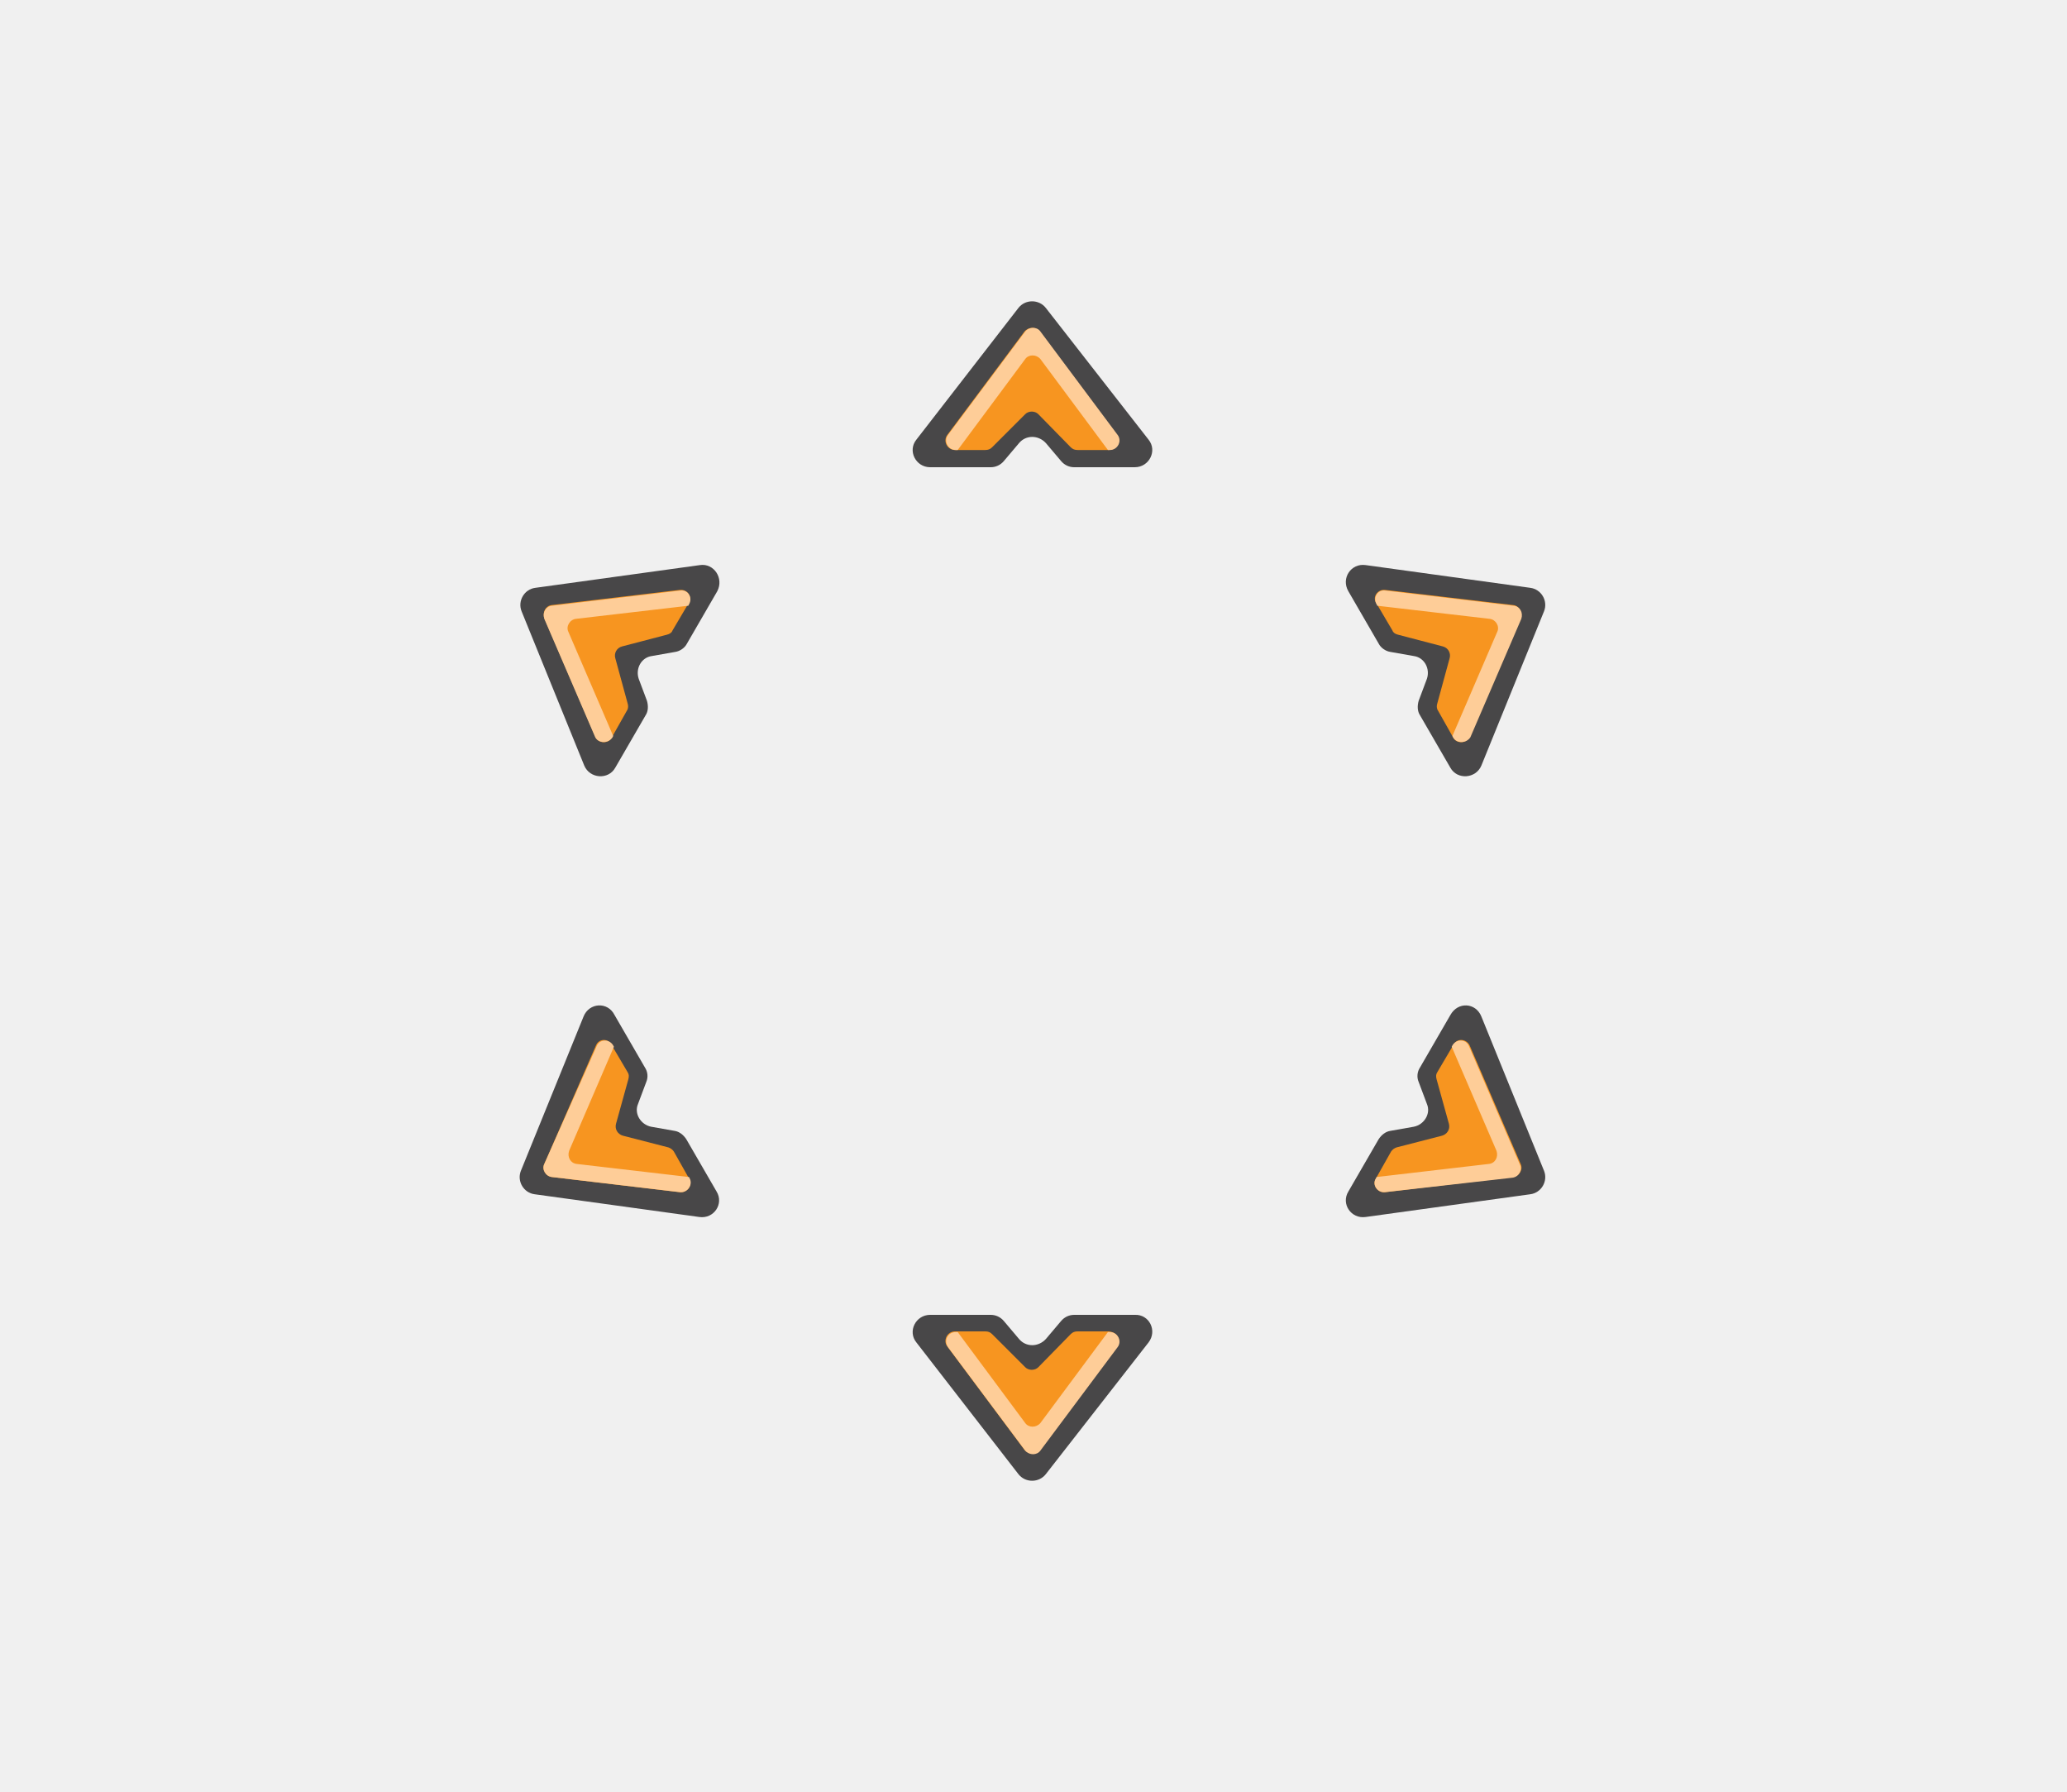
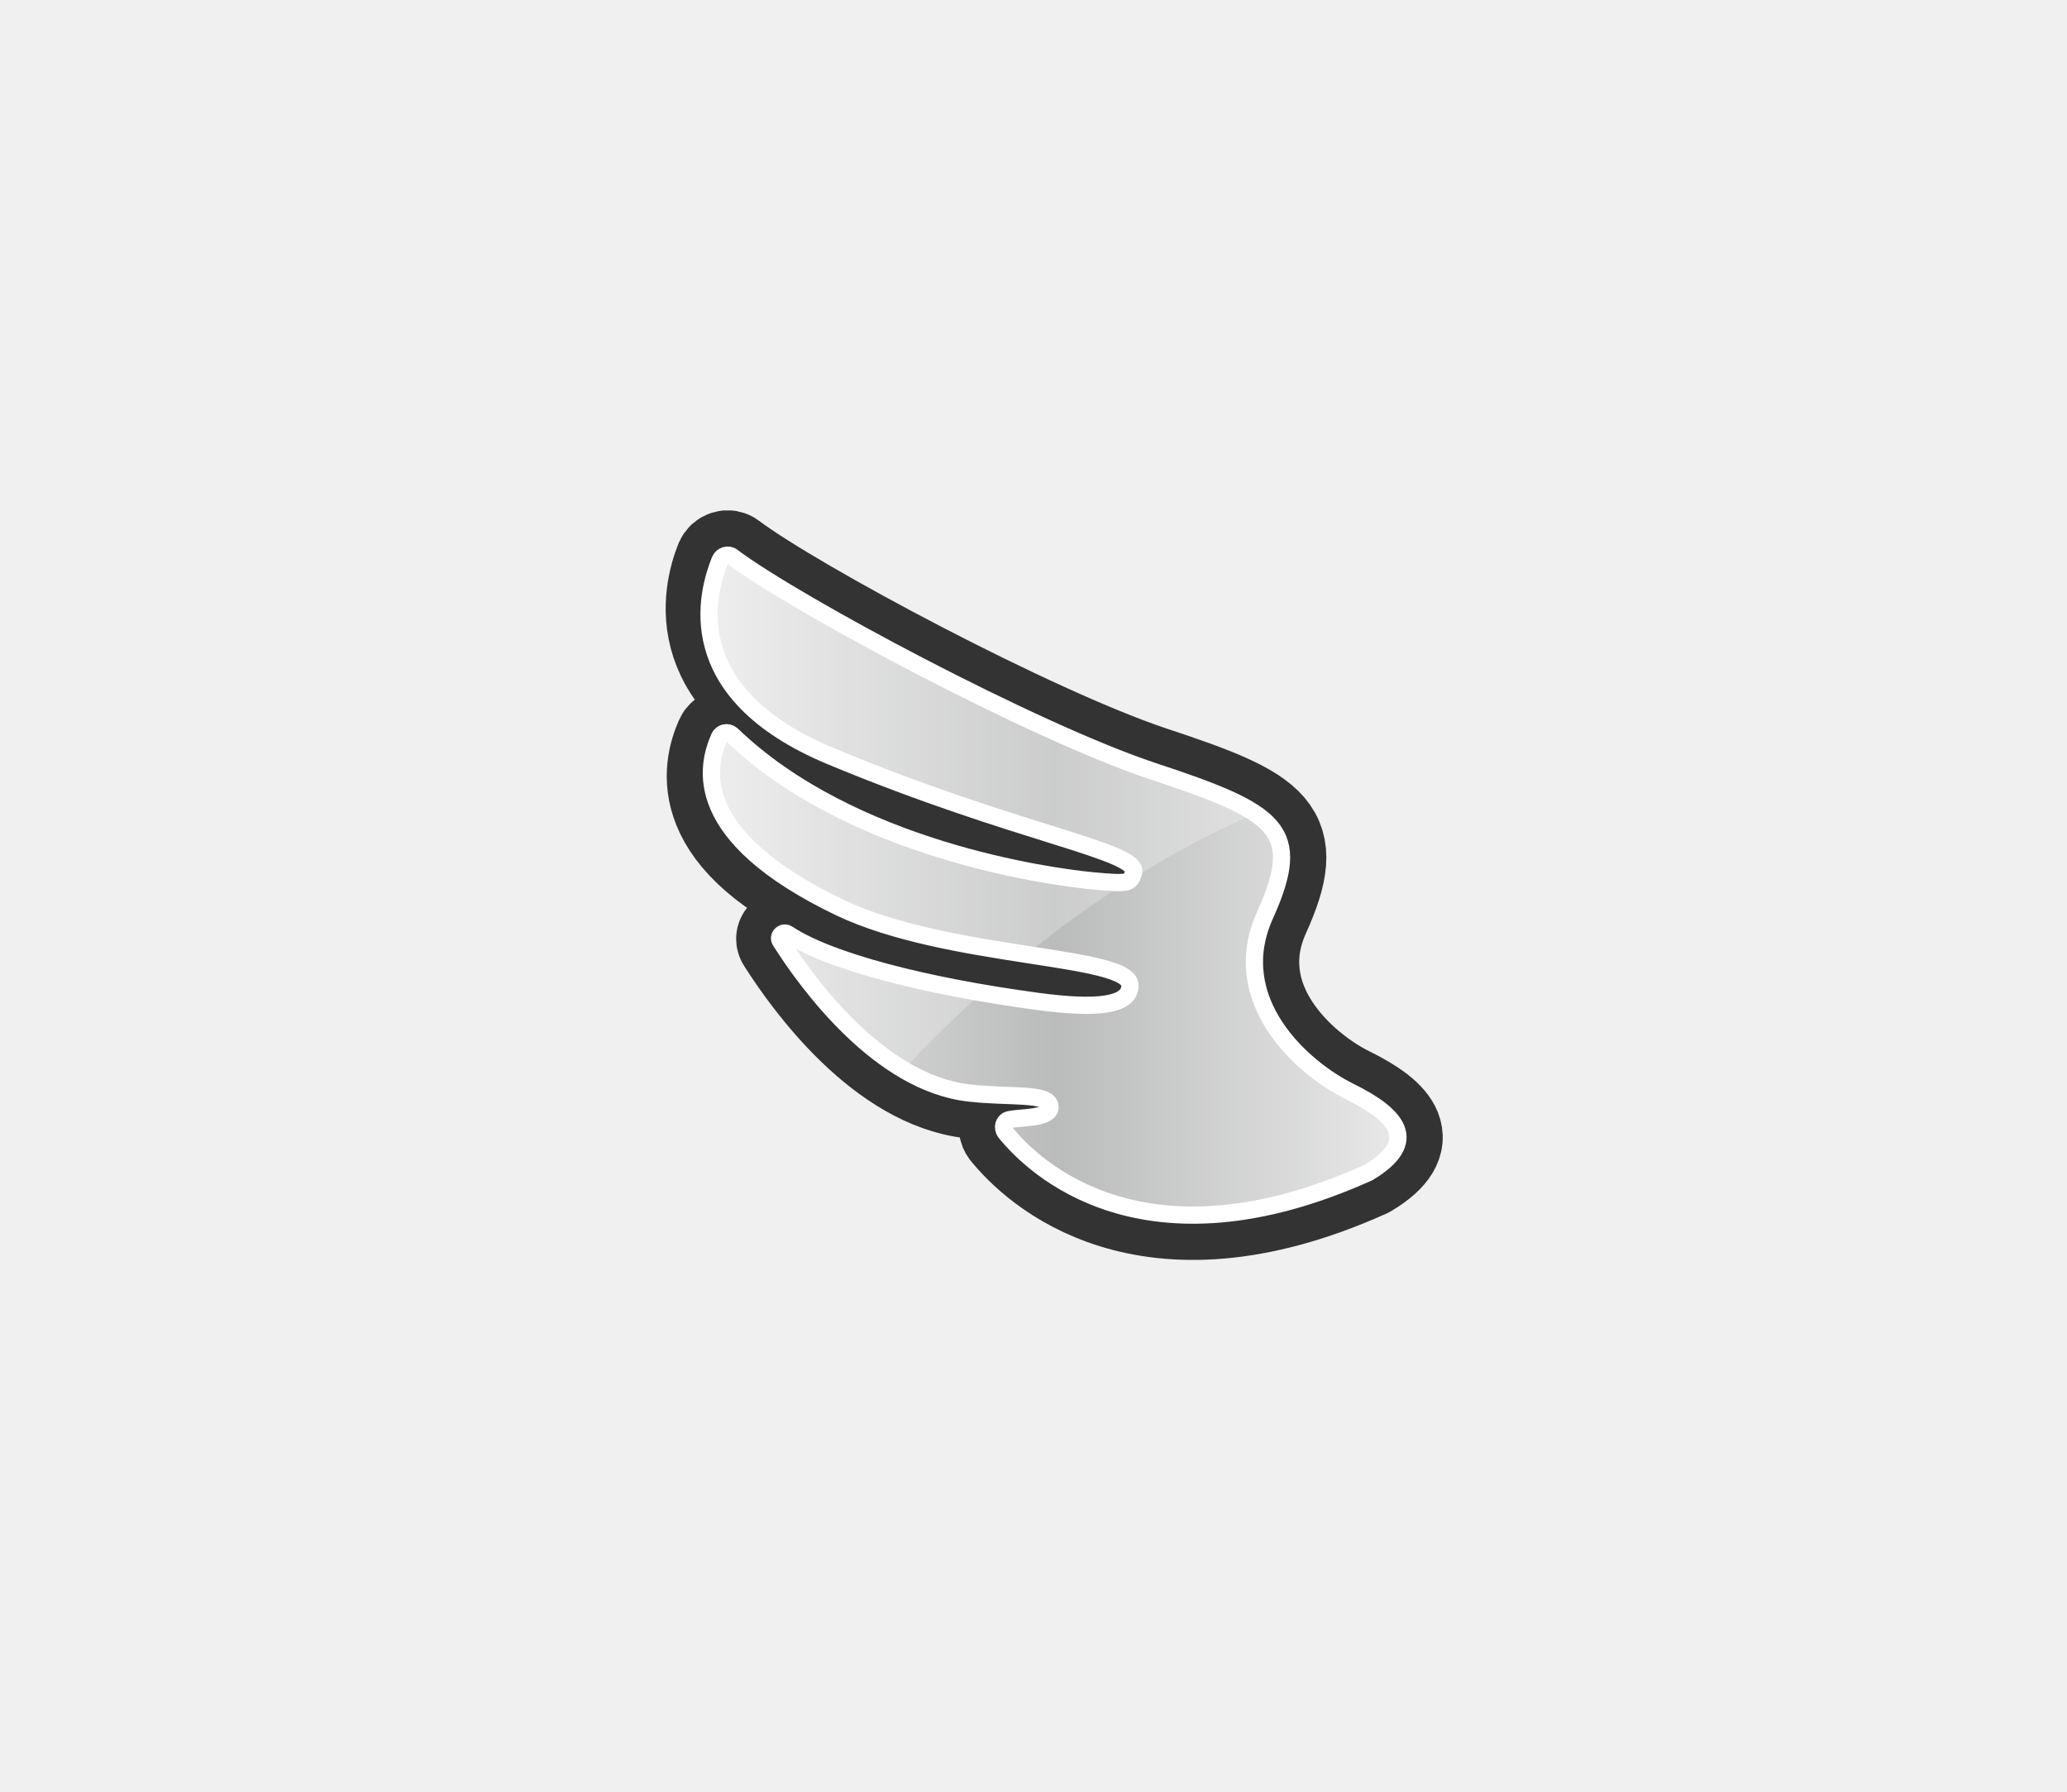
- <svg xmlns="http://www.w3.org/2000/svg" version="1.0" id="speed" x="0px" y="0px" width="300px" height="260px" viewBox="0 0 300 260" style="enable-background:new 0 0 300 260;" xml:space="preserve">
+ <svg xmlns="http://www.w3.org/2000/svg" version="1.0" x="0px" y="0px" width="300px" height="260px" viewBox="0 0 300 260" style="enable-background:new 0 0 300 260;" xml:space="preserve">
  <style type="text/css">
- 	.st0{fill:#484748;}
- 	.st1{fill:#F79520;}
- 	.st2{fill:#FECD98;}
+ 	.st0{display:none;}
+ 	.st1{display:inline;}
+ 	.st2{fill:#484748;}
+ 	.st3{fill:#F79520;}
+ 	.st4{fill:#FECD98;}
+ 	.st5{fill:none;stroke:#333333;stroke-width:13;stroke-miterlimit:10;}
+ 	.st6{fill:url(#XMLID_5_);}
+ 	.st7{fill:none;stroke:#FFFFFF;stroke-width:2.5;stroke-miterlimit:10;}
+ 	.st8{display:inline;opacity:0.75;}
+ 	.st9{opacity:0.25;}
+ 	.st10{fill:#FFFFFF;}
</style>
-   <g id="Calque_22">
-     <g id="Calque_23">
-       <path id="XMLID_134_" class="st0" d="M166.7,63.8l-14.9-19.1c-1-1.3-3-1.3-4,0L133,63.8c-1.3,1.6-0.1,4,2,4h8.8    c0.7,0,1.4-0.3,1.9-0.9l2.2-2.6c1-1.2,2.8-1.2,3.9,0l2.2,2.6c0.5,0.6,1.2,0.9,1.9,0.9h8.8C166.8,67.8,168,65.4,166.7,63.8z" />
-       <path id="XMLID_128_" class="st1" d="M162.1,63.1l-11.2-15c-0.5-0.7-1.6-0.7-2.2,0l-11.2,15c-0.7,0.9,0,2.2,1.1,2.2h4.4    c0.4,0,0.7-0.1,1-0.4l4.8-4.8c0.5-0.5,1.4-0.5,1.9,0l4.7,4.8c0.3,0.3,0.6,0.4,1,0.4h4.5C162.2,65.3,162.8,64,162.1,63.1z" />
-       <path id="XMLID_138_" class="st2" d="M138.7,65.3h0.3l9.8-13.2c0.5-0.7,1.6-0.7,2.2,0l9.8,13.2h0.3c1.1,0,1.8-1.3,1.1-2.2    l-11.2-15c-0.5-0.7-1.6-0.7-2.2,0l-11.2,15C136.9,64,137.6,65.3,138.7,65.3z" />
+   <g id="speed" class="st0">
+     <g id="Calque_22" class="st1">
+       <g id="Calque_23">
+         <path id="XMLID_134_" class="st2" d="M166.7,63.8l-14.9-19.1c-1-1.3-3-1.3-4,0L133,63.8c-1.3,1.6-0.1,4,2,4h8.8     c0.7,0,1.4-0.3,1.9-0.9l2.2-2.6c1-1.2,2.8-1.2,3.9,0l2.2,2.6c0.5,0.6,1.2,0.9,1.9,0.9h8.8C166.8,67.8,168,65.4,166.7,63.8z" />
+         <path id="XMLID_128_" class="st3" d="M162.1,63.1l-11.2-15c-0.5-0.7-1.6-0.7-2.2,0l-11.2,15c-0.7,0.9,0,2.2,1.1,2.2h4.4     c0.4,0,0.7-0.1,1-0.4l4.8-4.8c0.5-0.5,1.4-0.5,1.9,0l4.7,4.8c0.3,0.3,0.6,0.4,1,0.4h4.5C162.2,65.3,162.8,64,162.1,63.1z" />
+         <path id="XMLID_138_" class="st4" d="M138.7,65.3h0.3l9.8-13.2c0.5-0.7,1.6-0.7,2.2,0l9.8,13.2h0.3c1.1,0,1.8-1.3,1.1-2.2     l-11.2-15c-0.5-0.7-1.6-0.7-2.2,0l-11.2,15C136.9,64,137.6,65.3,138.7,65.3z" />
+       </g>
+       <g id="Calque_23_-_copie_2">
+         <path id="XMLID_137_" class="st2" d="M166.7,194.8l-14.9,19.1c-1,1.3-3,1.3-4,0L133,194.8c-1.3-1.6-0.1-4,2-4h8.8     c0.7,0,1.4,0.3,1.9,0.9l2.2,2.6c1,1.2,2.8,1.2,3.9,0l2.2-2.6c0.5-0.6,1.2-0.9,1.9-0.9h8.8C166.8,190.7,168,193.1,166.7,194.8z" />
+         <path id="XMLID_136_" class="st3" d="M162.1,195.4l-11.2,15c-0.5,0.7-1.6,0.7-2.2,0l-11.2-15c-0.7-0.9,0-2.2,1.1-2.2h4.4     c0.4,0,0.7,0.1,1,0.4l4.8,4.8c0.5,0.5,1.4,0.5,1.9,0l4.7-4.8c0.3-0.3,0.6-0.4,1-0.4h4.5C162.2,193.3,162.8,194.5,162.1,195.4z" />
+         <path id="XMLID_135_" class="st4" d="M138.7,193.3h0.3l9.8,13.2c0.5,0.7,1.6,0.7,2.2,0l9.8-13.2h0.3c1.1,0,1.8,1.3,1.1,2.2     l-11.2,15c-0.5,0.7-1.6,0.7-2.2,0l-11.2-15C136.9,194.5,137.6,193.3,138.7,193.3z" />
+       </g>
    </g>
-     <g id="Calque_23_-_copie_2">
-       <path id="XMLID_137_" class="st0" d="M166.7,194.8l-14.9,19.1c-1,1.3-3,1.3-4,0L133,194.8c-1.3-1.6-0.1-4,2-4h8.8    c0.7,0,1.4,0.3,1.9,0.9l2.2,2.6c1,1.2,2.8,1.2,3.9,0l2.2-2.6c0.5-0.6,1.2-0.9,1.9-0.9h8.8C166.8,190.7,168,193.1,166.7,194.8z" />
-       <path id="XMLID_136_" class="st1" d="M162.1,195.4l-11.2,15c-0.5,0.7-1.6,0.7-2.2,0l-11.2-15c-0.7-0.9,0-2.2,1.1-2.2h4.4    c0.4,0,0.7,0.1,1,0.4l4.8,4.8c0.5,0.5,1.4,0.5,1.9,0l4.7-4.8c0.3-0.3,0.6-0.4,1-0.4h4.5C162.2,193.3,162.8,194.5,162.1,195.4z" />
-       <path id="XMLID_135_" class="st2" d="M138.7,193.3h0.3l9.8,13.2c0.5,0.7,1.6,0.7,2.2,0l9.8-13.2h0.3c1.1,0,1.8,1.3,1.1,2.2    l-11.2,15c-0.5,0.7-1.6,0.7-2.2,0l-11.2-15C136.9,194.5,137.6,193.3,138.7,193.3z" />
+     <g id="Calque_22_-_copie" class="st1">
+       <g id="Calque_23_-_copie">
+         <path id="XMLID_142_" class="st2" d="M101.6,82l-23.9,3.3c-1.6,0.2-2.6,1.9-2,3.4l9.1,22.4c0.8,1.9,3.5,2.1,4.5,0.3l4.4-7.6     c0.4-0.6,0.4-1.4,0.2-2.1l-1.2-3.2c-0.5-1.5,0.4-3.1,1.9-3.3l3.4-0.6c0.7-0.1,1.4-0.6,1.7-1.2l4.4-7.6     C105.1,83.9,103.6,81.7,101.6,82z" />
+         <path id="XMLID_141_" class="st3" d="M98.7,85.6l-18.6,2.2c-0.9,0.1-1.4,1-1.1,1.9l7.4,17.2c0.4,1,1.9,1.1,2.4,0.1l2.2-3.9     c0.2-0.3,0.2-0.7,0.1-1l-1.8-6.6c-0.2-0.7,0.2-1.5,1-1.7l6.5-1.7c0.4-0.1,0.7-0.3,0.8-0.6l2.3-3.9     C100.6,86.7,99.8,85.5,98.7,85.6z" />
+         <path id="XMLID_140_" class="st4" d="M88.9,107l0.1-0.2l-6.5-15.1c-0.4-0.8,0.2-1.8,1.1-1.9l16.3-1.9l0.1-0.2     c0.6-1-0.2-2.2-1.3-2l-18.6,2.2c-0.9,0.1-1.4,1-1.1,1.9l7.4,17.2C86.9,107.9,88.3,107.9,88.9,107z" />
+       </g>
+       <g id="Calque_23_-_copie_3">
+         <path id="XMLID_146_" class="st2" d="M215,147.5l9.1,22.4c0.6,1.5-0.4,3.2-2,3.4l-23.9,3.3c-2.1,0.3-3.6-1.9-2.5-3.7l4.4-7.6     c0.4-0.6,1-1.1,1.7-1.2l3.4-0.6c1.5-0.3,2.5-1.9,1.9-3.3l-1.2-3.2c-0.3-0.7-0.2-1.5,0.2-2.1l4.4-7.6     C211.6,145.3,214.2,145.5,215,147.5z" />
+         <path id="XMLID_145_" class="st3" d="M213.3,151.7l7.4,17.2c0.4,0.8-0.2,1.8-1.1,1.9L201,173c-1.1,0.1-1.9-1.1-1.3-2l2.2-3.9     c0.2-0.3,0.5-0.5,0.8-0.6l6.6-1.7c0.7-0.2,1.2-0.9,1-1.7l-1.8-6.5c-0.1-0.4-0.1-0.7,0.1-1l2.3-3.9     C211.4,150.6,212.8,150.7,213.3,151.7z" />
+         <path id="XMLID_144_" class="st4" d="M199.7,171l0.1-0.2l16.3-1.9c0.9-0.1,1.4-1,1.1-1.9l-6.5-15.1l0.1-0.2c0.6-1,2-0.9,2.4,0.1     l7.4,17.2c0.4,0.8-0.2,1.8-1.1,1.9L201,173C199.9,173.1,199.1,171.9,199.7,171z" />
+       </g>
+     </g>
+     <g id="Calque_22_-_copie_2" class="st1">
+       <g id="Calque_23_-_copie_4_1_">
+         <path id="XMLID_148_" class="st2" d="M84.7,147.5l-9.1,22.4c-0.6,1.5,0.4,3.2,2,3.4l23.9,3.3c2.1,0.3,3.6-1.9,2.5-3.7l-4.4-7.6     c-0.4-0.6-1-1.1-1.7-1.2l-3.4-0.6c-1.5-0.3-2.5-1.9-1.9-3.3l1.2-3.2c0.3-0.7,0.2-1.5-0.2-2.1l-4.4-7.6     C88.2,145.3,85.5,145.5,84.7,147.5z" />
+         <path id="XMLID_147_" class="st3" d="M86.5,151.7L79,168.9c-0.4,0.8,0.2,1.8,1.1,1.9l18.6,2.2c1.1,0.1,1.9-1.1,1.3-2l-2.2-3.9     c-0.2-0.3-0.5-0.5-0.8-0.6l-6.6-1.7c-0.7-0.2-1.2-0.9-1-1.7l1.8-6.5c0.1-0.4,0.1-0.7-0.1-1l-2.3-3.9     C88.3,150.6,86.9,150.7,86.5,151.7z" />
+         <path id="XMLID_143_" class="st4" d="M100.1,171l-0.1-0.2l-16.3-1.9c-0.9-0.1-1.4-1-1.1-1.9l6.5-15.1l-0.1-0.2     c-0.6-1-2-0.9-2.4,0.1L79,168.9c-0.4,0.8,0.2,1.8,1.1,1.9l18.6,2.2C99.8,173.1,100.6,171.9,100.1,171z" />
+       </g>
+       <g id="Calque_23_-_copie_4">
+         <path id="XMLID_152_" class="st2" d="M198.2,82l23.9,3.3c1.6,0.2,2.6,1.9,2,3.4l-9.1,22.4c-0.8,1.9-3.5,2.1-4.5,0.3l-4.4-7.6     c-0.4-0.6-0.4-1.4-0.2-2.1l1.2-3.2c0.5-1.5-0.4-3.1-1.9-3.3l-3.4-0.6c-0.7-0.1-1.4-0.6-1.7-1.2l-4.4-7.6     C194.6,83.9,196.1,81.7,198.2,82z" />
+         <path id="XMLID_151_" class="st3" d="M201,85.6l18.6,2.2c0.9,0.1,1.4,1,1.1,1.9l-7.4,17.2c-0.4,1-1.9,1.1-2.4,0.1l-2.2-3.9     c-0.2-0.3-0.2-0.7-0.1-1l1.8-6.6c0.2-0.7-0.2-1.5-1-1.7l-6.5-1.7c-0.4-0.1-0.7-0.3-0.8-0.6l-2.3-3.9     C199.1,86.7,199.9,85.5,201,85.6z" />
+         <path id="XMLID_150_" class="st4" d="M210.9,107l-0.1-0.2l6.5-15.1c0.4-0.8-0.2-1.8-1.1-1.9l-16.3-1.9l-0.1-0.2     c-0.6-1,0.2-2.2,1.3-2l18.6,2.2c0.9,0.1,1.4,1,1.1,1.9l-7.4,17.2C212.8,107.9,211.4,107.9,210.9,107z" />
+       </g>
    </g>
  </g>
-   <g id="Calque_22_-_copie">
-     <g id="Calque_23_-_copie">
-       <path id="XMLID_142_" class="st0" d="M101.6,82l-23.9,3.3c-1.6,0.2-2.6,1.9-2,3.4l9.1,22.4c0.8,1.9,3.5,2.1,4.5,0.3l4.4-7.6    c0.4-0.6,0.4-1.4,0.2-2.1l-1.2-3.2c-0.5-1.5,0.4-3.1,1.9-3.3l3.4-0.6c0.7-0.1,1.4-0.6,1.7-1.2l4.4-7.6    C105.1,83.9,103.6,81.7,101.6,82z" />
-       <path id="XMLID_141_" class="st1" d="M98.7,85.6l-18.6,2.2c-0.9,0.1-1.4,1-1.1,1.9l7.4,17.2c0.4,1,1.9,1.1,2.4,0.1l2.2-3.9    c0.2-0.3,0.2-0.7,0.1-1l-1.8-6.6c-0.2-0.7,0.2-1.5,1-1.7l6.5-1.7c0.4-0.1,0.7-0.3,0.8-0.6l2.3-3.9C100.6,86.7,99.8,85.5,98.7,85.6    z" />
-       <path id="XMLID_140_" class="st2" d="M88.9,107l0.1-0.2l-6.5-15.1c-0.4-0.8,0.2-1.8,1.1-1.9l16.3-1.9l0.1-0.2c0.6-1-0.2-2.2-1.3-2    l-18.6,2.2c-0.9,0.1-1.4,1-1.1,1.9l7.4,17.2C86.9,107.9,88.3,107.9,88.9,107z" />
+   <g id="Calque_52_-_copie">
+     <path id="XMLID_4_" class="st5" d="M145.9,164.3c4.1,5.1,20.1,20.5,52.6,5.9c0.1,0,0.1-0.1,0.2-0.1c7.4-4.5,4.1-8.3-2.8-11.7   c-6.9-3.4-17.9-13.2-12.3-25.6c5.6-12.4,1.9-14.9-16.3-20.9c-17.4-5.8-51.8-24.2-61-31.1c-0.6-0.5-1.5-0.2-1.8,0.5   c-1.8,4.5-5.5,18.7,17.2,26.9c27.1,9.8,35.6,13.5,35.6,13.5s7.9,3,7.3,5.1c-0.4,1.6-0.7,2.4-6.1,1.1c-2.7-0.7-39.1-10.4-52.2-21.2   c-0.6-0.5-1.5-0.3-1.8,0.4c-1.8,4.1-4.8,15,17.5,24.7c12.1,5.2,23.7,7.1,27.1,7.6c0.6,0.1,1.2,0.1,1.8,0.2   c2.9,0.1,13.3,0.6,13.2,3.5c-0.1,2.4-2.4,3.3-11.1,2.1c-16.3-2.2-32.5-5.6-38.5-9.6c-0.7-0.4-1.5,0.4-1,1.1   c4,6.3,14.4,20.5,27.3,22c12.5,1.5,8.5,3.1,5.8,3.9C145.7,162.7,145.4,163.6,145.9,164.3z" />
+     <linearGradient id="XMLID_5_" gradientUnits="userSpaceOnUse" x1="102.93" y1="128.422" x2="202.891" y2="128.422">
+       <stop offset="0" style="stop-color:#E8E8E8" />
+       <stop offset="0.5" style="stop-color:#BABBBB" />
+       <stop offset="1" style="stop-color:#E8E8E8" />
+     </linearGradient>
+     <path id="XMLID_3_" class="st6" d="M145.9,164.3c4.1,5.1,20.1,20.5,52.6,5.9c0.1,0,0.1-0.1,0.2-0.1c7.4-4.5,4.1-8.3-2.8-11.7   c-6.9-3.4-17.9-13.2-12.3-25.6c5.6-12.4,1.9-14.9-16.3-20.9c-17.4-5.8-51.8-24.2-61-31.1c-0.6-0.5-1.5-0.2-1.8,0.5   c-1.8,4.5-6.2,19.1,16,28.4c27.6,11.5,45.1,13.8,44,17c-0.5,1.5-0.6,1.6-6.1,1.1c-6.1-0.6-34.9-4.5-52.2-21.2   c-0.6-0.5-1.5-0.3-1.8,0.4c-1.8,4.1-4.4,14.2,17.5,24.7c15.8,7.5,42.1,6.8,42.1,11.3c0,2.9-4.7,3.5-13.5,2.3   c-16.3-2.2-30.2-5.8-36.2-9.8c-0.7-0.4-1.5,0.4-1,1.1c4,6.3,14.4,20.5,27.3,22c5.9,0.7,11.7-0.1,11.8,2c0.1,1.8-4.6,1.5-6,1.9   C145.7,162.7,145.4,163.6,145.9,164.3z" />
+     <path id="XMLID_2_" class="st7" d="M145.9,164.3c4.1,5.1,20.1,20.5,52.6,5.9c0.1,0,0.1-0.1,0.2-0.1c7.4-4.5,4.1-8.3-2.8-11.7   c-6.9-3.4-17.9-13.2-12.3-25.6c5.6-12.4,1.9-14.9-16.3-20.9c-17.4-5.8-51.8-24.2-61-31.1c-0.6-0.5-1.5-0.2-1.8,0.5   c-1.8,4.5-6.2,19.1,16,28.4c27.6,11.5,45.1,13.8,44,17c-0.5,1.5-0.6,1.6-6.1,1.1c-6.1-0.6-34.9-4.5-52.2-21.2   c-0.6-0.5-1.5-0.3-1.8,0.4c-1.8,4.1-4.4,14.2,17.5,24.7c15.8,7.5,42.1,6.8,42.1,11.3c0,2.9-4.7,3.5-13.5,2.3   c-16.3-2.2-30.2-5.8-36.2-9.8c-0.7-0.4-1.5,0.4-1,1.1c4,6.3,14.4,20.5,27.3,22c5.9,0.7,11.7-0.1,11.8,2c0.1,1.8-4.6,1.5-6,1.9   C145.7,162.7,145.4,163.6,145.9,164.3z" />
+     <g id="Calque_13" class="st0">
+       <path id="XMLID_8_" class="st8" d="M122.3,109c18.3,7.6,32.1,11.2,39.1,13.7c-0.7-2.5-2.7-4.6-4.9-6.2    c-13.1-10.1-30.9-12.2-44.4-21.7c-3.1-2.2-6-5-7.4-8.5C104.1,92.7,106.3,102.3,122.3,109z" />
+       <path id="XMLID_7_" class="st8" d="M123.7,131.1c11.6,5.5,28.9,6.6,37.3,8.6c-1.1-1.9-2.9-3.4-4.8-4.6c-13.9-9-31.8-9.7-46-18.1    c-1.8-1.1-3.6-2.4-5.1-3.9C105.8,117.9,109.8,124.4,123.7,131.1z" />
+       <path id="XMLID_9_" class="st8" d="M142.7,157.2c2.7,0.3,5.5,0.3,7.6,0.4c-0.4-2.7-2.6-5-4.8-6.8c-8.6-7-18.6-8-28.8-12.5    C121.1,145,130.3,155.8,142.7,157.2z" />
    </g>
-     <g id="Calque_23_-_copie_3">
-       <path id="XMLID_146_" class="st0" d="M215,147.5l9.1,22.4c0.6,1.5-0.4,3.2-2,3.4l-23.9,3.3c-2.1,0.3-3.6-1.9-2.5-3.7l4.4-7.6    c0.4-0.6,1-1.1,1.7-1.2l3.4-0.6c1.5-0.3,2.5-1.9,1.9-3.3l-1.2-3.2c-0.3-0.7-0.2-1.5,0.2-2.1l4.4-7.6    C211.6,145.3,214.2,145.5,215,147.5z" />
-       <path id="XMLID_145_" class="st1" d="M213.3,151.7l7.4,17.2c0.4,0.8-0.2,1.8-1.1,1.9L201,173c-1.1,0.1-1.9-1.1-1.3-2l2.2-3.9    c0.2-0.3,0.5-0.5,0.8-0.6l6.6-1.7c0.7-0.2,1.2-0.9,1-1.7l-1.8-6.5c-0.1-0.4-0.1-0.7,0.1-1l2.3-3.9    C211.4,150.6,212.8,150.7,213.3,151.7z" />
-       <path id="XMLID_144_" class="st2" d="M199.7,171l0.1-0.2l16.3-1.9c0.9-0.1,1.4-1,1.1-1.9l-6.5-15.1l0.1-0.2c0.6-1,2-0.9,2.4,0.1    l7.4,17.2c0.4,0.8-0.2,1.8-1.1,1.9L201,173C199.9,173.1,199.1,171.9,199.7,171z" />
+     <g id="XMLID_6_" class="st9">
+       <path id="XMLID_10_" class="st10" d="M114.5,135.4c-0.7-0.4-1.5,0.4-1,1.1c3,4.7,9.4,13.7,17.8,18.6c3.4-3.7,7.2-7.4,11.4-11.2    C129.9,141.8,119.5,138.7,114.5,135.4z" />
+       <path id="XMLID_11_" class="st10" d="M106.3,80.7c-0.6-0.5-1.5-0.2-1.8,0.5c-1.8,4.5-6.2,19.1,16,28.4c27.6,11.5,45.1,13.8,44,17    c-0.5,1.5-0.6,1.6-6.1,1.1c-6.1-0.6-34.9-4.5-52.2-21.2c-0.6-0.5-1.5-0.3-1.8,0.4c-1.8,4.1-4.4,14.2,17.5,24.7    c8,3.8,18.6,5.5,27.2,6.8c9.4-7.6,20.4-14.8,33-20.3c-3-2.1-7.9-3.9-15-6.2C149.9,106.1,115.4,87.7,106.3,80.7z" />
    </g>
  </g>
-   <g id="Calque_22_-_copie_2">
-     <g id="Calque_23_-_copie_4_1_">
-       <path id="XMLID_148_" class="st0" d="M84.7,147.5l-9.1,22.4c-0.6,1.5,0.4,3.2,2,3.4l23.9,3.3c2.1,0.3,3.6-1.9,2.5-3.7l-4.4-7.6    c-0.4-0.6-1-1.1-1.7-1.2l-3.4-0.6c-1.5-0.3-2.5-1.9-1.9-3.3l1.2-3.2c0.3-0.7,0.2-1.5-0.2-2.1l-4.4-7.6    C88.2,145.3,85.5,145.5,84.7,147.5z" />
-       <path id="XMLID_147_" class="st1" d="M86.5,151.7L79,168.9c-0.4,0.8,0.2,1.8,1.1,1.9l18.6,2.2c1.1,0.1,1.9-1.1,1.3-2l-2.2-3.9    c-0.2-0.3-0.5-0.5-0.8-0.6l-6.6-1.7c-0.7-0.2-1.2-0.9-1-1.7l1.8-6.5c0.1-0.4,0.1-0.7-0.1-1l-2.3-3.9    C88.3,150.6,86.9,150.7,86.5,151.7z" />
-       <path id="XMLID_143_" class="st2" d="M100.1,171l-0.1-0.2l-16.3-1.9c-0.9-0.1-1.4-1-1.1-1.9l6.5-15.1l-0.1-0.2    c-0.6-1-2-0.9-2.4,0.1L79,168.9c-0.4,0.8,0.2,1.8,1.1,1.9l18.6,2.2C99.8,173.1,100.6,171.9,100.1,171z" />
-     </g>
-     <g id="Calque_23_-_copie_4">
-       <path id="XMLID_152_" class="st0" d="M198.2,82l23.9,3.3c1.6,0.2,2.6,1.9,2,3.4l-9.1,22.4c-0.8,1.9-3.5,2.1-4.5,0.3l-4.4-7.6    c-0.4-0.6-0.4-1.4-0.2-2.1l1.2-3.2c0.5-1.5-0.4-3.1-1.9-3.3l-3.4-0.6c-0.7-0.1-1.4-0.6-1.7-1.2l-4.4-7.6    C194.6,83.9,196.1,81.7,198.2,82z" />
-       <path id="XMLID_151_" class="st1" d="M201,85.6l18.6,2.2c0.9,0.1,1.4,1,1.1,1.9l-7.4,17.2c-0.4,1-1.9,1.1-2.4,0.1l-2.2-3.9    c-0.2-0.3-0.2-0.7-0.1-1l1.8-6.6c0.2-0.7-0.2-1.5-1-1.7l-6.5-1.7c-0.4-0.1-0.7-0.3-0.8-0.6l-2.3-3.9    C199.1,86.7,199.9,85.5,201,85.6z" />
-       <path id="XMLID_150_" class="st2" d="M210.9,107l-0.1-0.2l6.5-15.1c0.4-0.8-0.2-1.8-1.1-1.9l-16.3-1.9l-0.1-0.2    c-0.6-1,0.2-2.2,1.3-2l18.6,2.2c0.9,0.1,1.4,1,1.1,1.9l-7.4,17.2C212.8,107.9,211.4,107.9,210.9,107z" />
-     </g>
-   </g>
+   <g id="energy">
+ </g>
</svg>
